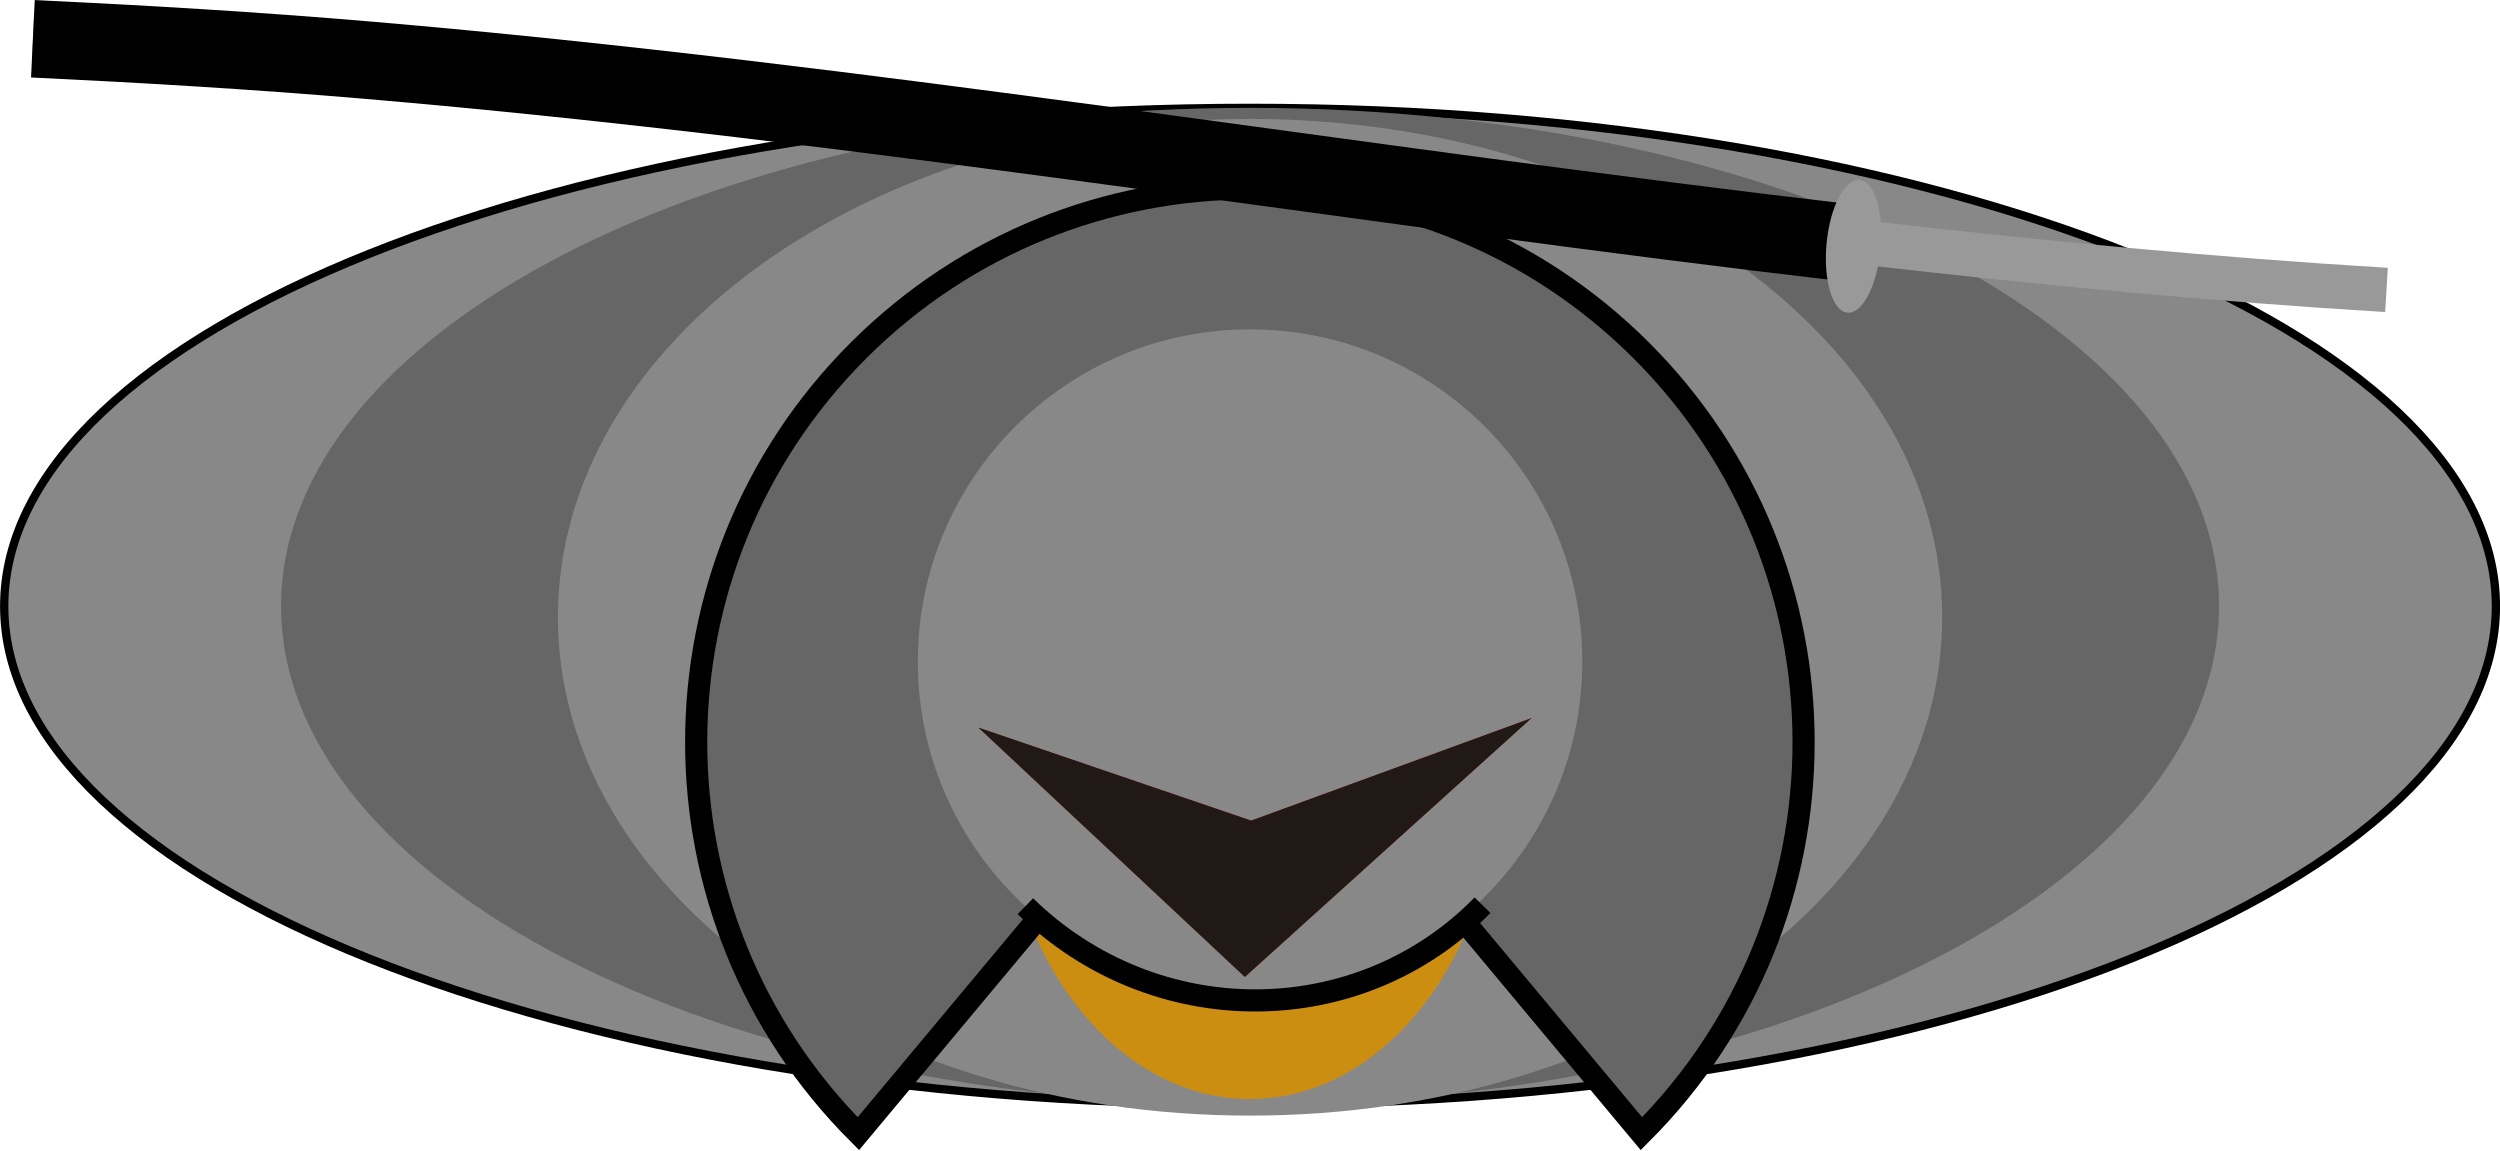
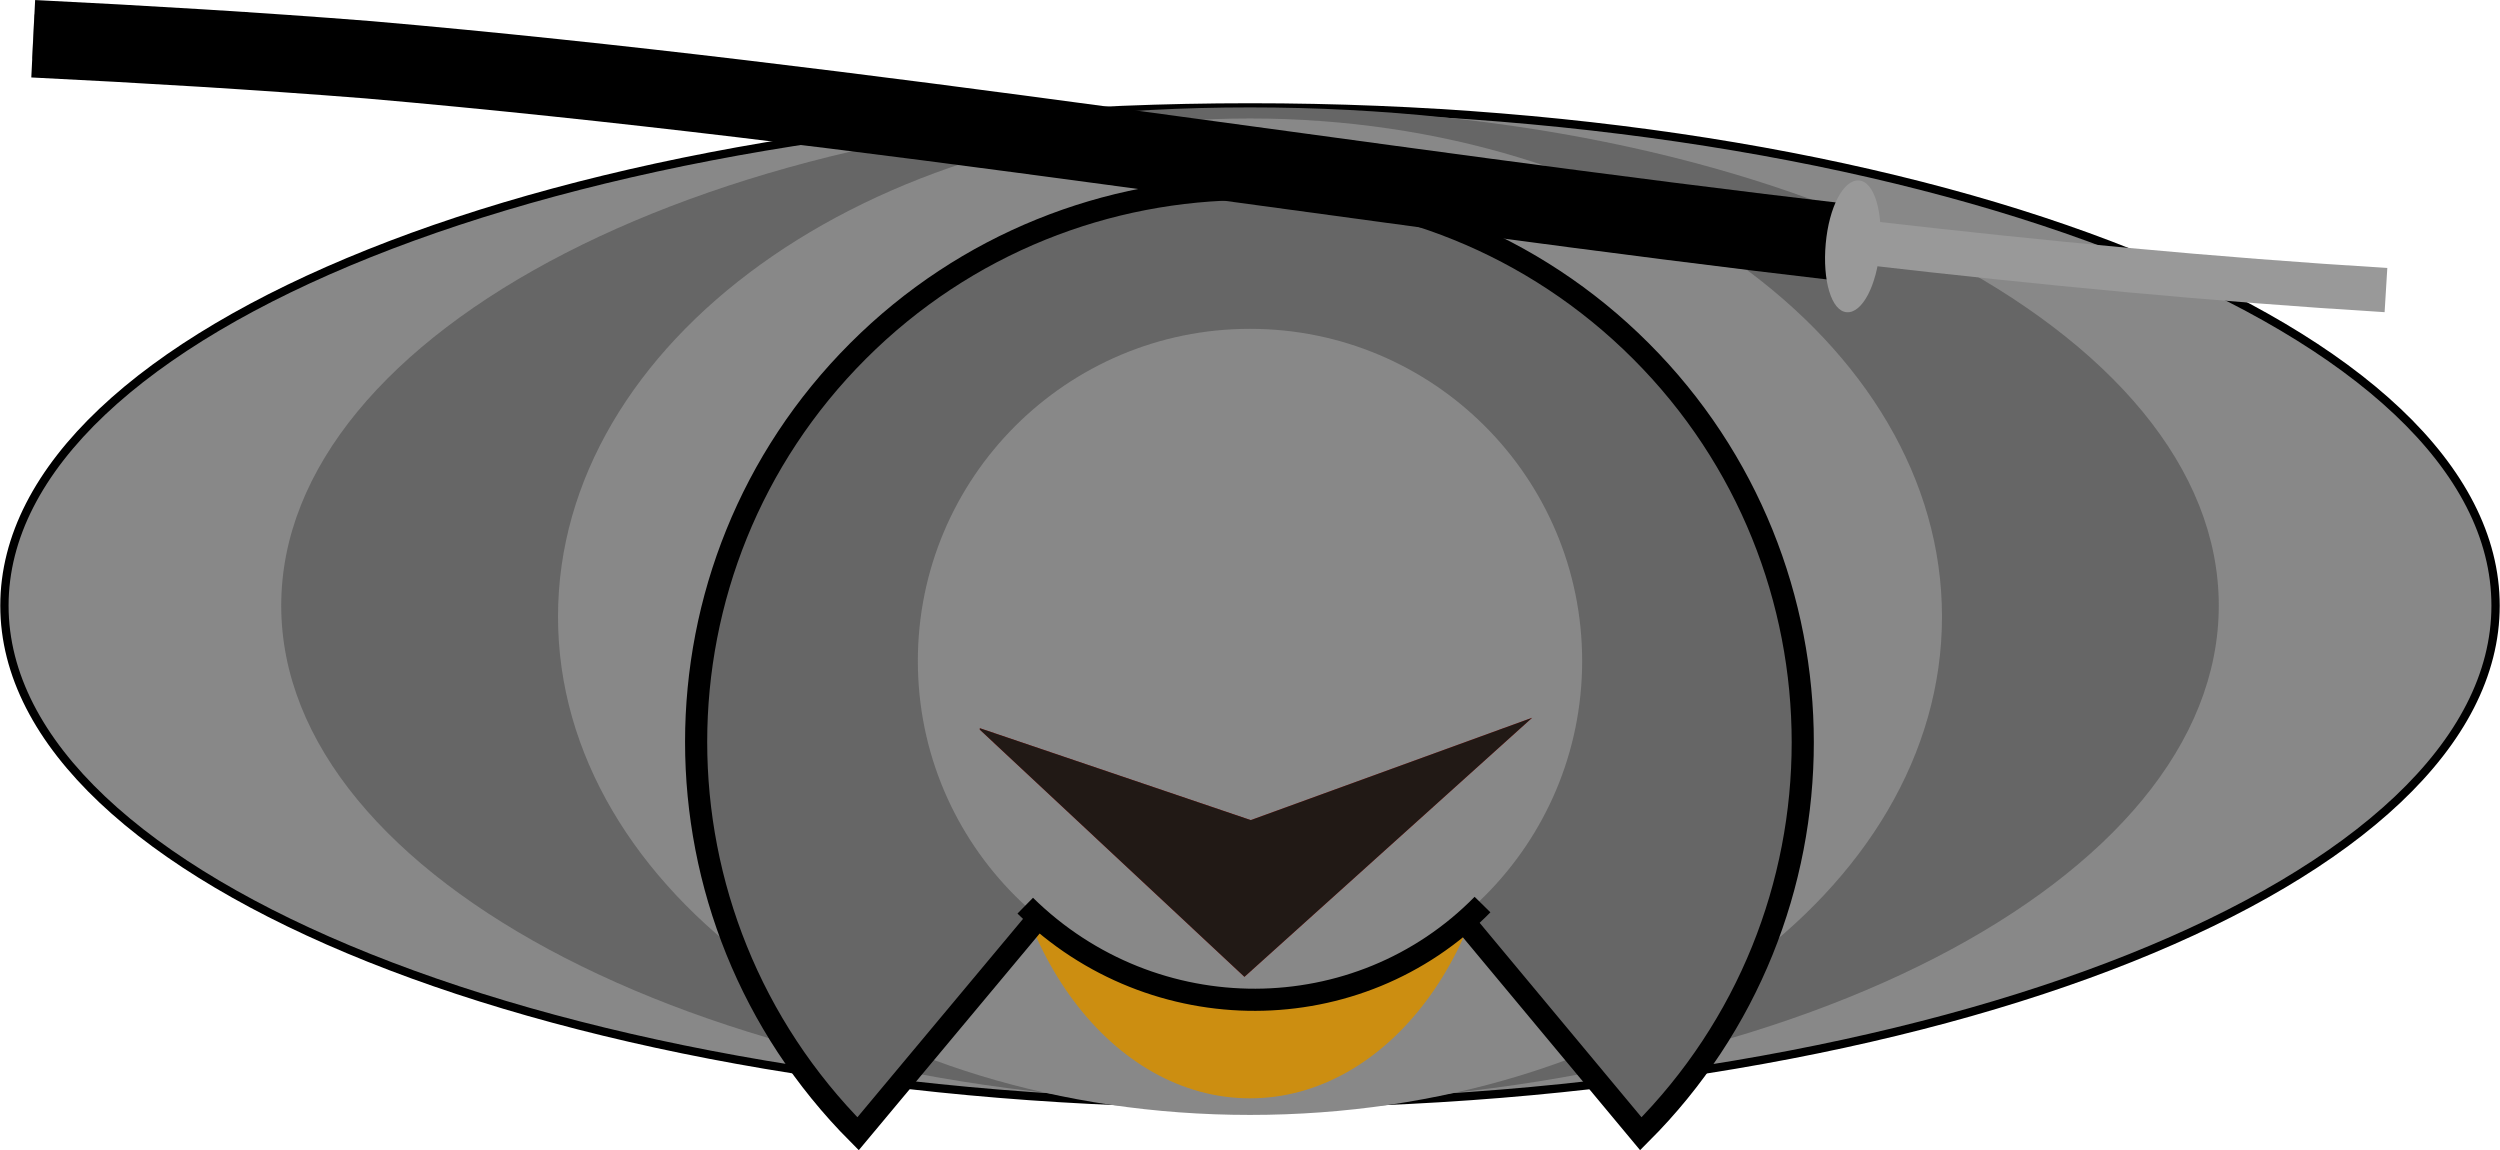
- <svg xmlns="http://www.w3.org/2000/svg" xmlns:xlink="http://www.w3.org/1999/xlink" viewBox="0 0 225.75 103.85">
-   <defs>
-     <symbol id="Flecha_3" data-name="Flecha 3" viewBox="0 0 23.18 21.53">
-       <polygon points="0 21.53 8.92 10.76 0 0 23.18 10.76 0 21.53" style="fill:#c1302d" />
-       <polygon points="0 21.53 8.92 10.76 0 0 23.18 10.76 0 21.53" style="fill:#211915" />
-     </symbol>
-   </defs>
+ <svg xmlns="http://www.w3.org/2000/svg" xmlns:xlink="http://www.w3.org/1999/xlink" version="1.1" id="Capa_1" x="0px" y="0px" viewBox="0 0 225.8 103.8" style="enable-background:new 0 0 225.8 103.8;" xml:space="preserve">
+   <style type="text/css">
+ 	.st0{fill:#C1302D;}
+ 	.st1{fill:#211915;}
+ 	.st2{fill:#888888;stroke:#000000;stroke-width:0.75;stroke-miterlimit:10;}
+ 	.st3{fill:#666666;}
+ 	.st4{fill:#888888;}
+ 	.st5{fill:#CC8E11;}
+ 	.st6{fill:#666666;stroke:#000000;stroke-width:2;stroke-miterlimit:10;}
+ 	.st7{fill:none;stroke:#000000;stroke-width:2;stroke-miterlimit:10;}
+ 	.st8{fill:none;stroke:#999999;stroke-width:4;stroke-miterlimit:10;}
+ 	.st9{fill:none;stroke:#000000;stroke-width:7;stroke-miterlimit:10;}
+ 	.st10{fill:#999999;}
+ </style>
+   <symbol id="Flecha_3" viewBox="-11.6 -10.8 23.2 21.5">
+     <polygon class="st0" points="-11.6,10.8 -2.7,0 -11.6,-10.8 11.6,0  " />
+     <polygon class="st1" points="-11.6,10.8 -2.7,0 -11.6,-10.8 11.6,0  " />
+   </symbol>
  <g id="svg">
-     <ellipse cx="112.88" cy="54.74" rx="112.5" ry="45" style="fill:#888888;stroke:#000;stroke-miterlimit:10;stroke-width:0.75px" />
-     <ellipse cx="112.88" cy="54.74" rx="87.5" ry="45" style="fill:#666666" />
-     <ellipse cx="112.88" cy="55.74" rx="62.5" ry="45" style="fill:#888888" />
-     <ellipse cx="112.87" cy="69.24" rx="22.5" ry="30" style="fill:#cc8e11" />
-     <path d="M450,200.27l-35.36,42.36a50,50,0,1,1,70.71,0Z" transform="translate(-337.13 -140.26)" style="fill:#666666;stroke:#000;stroke-miterlimit:10;stroke-width:2px" />
-     <circle cx="112.88" cy="59.74" r="30" style="fill:#888888" />
-     <use width="23.18" height="21.53" transform="matrix(-0.04, 0.99, -2.32, 0.04, 138.3, 64.84)" xlink:href="#Flecha_3" />
-     <path d="M429.72,222.09c11.65,11.38,30.11,11.34,41.28-.09" transform="translate(-337.13 -140.26)" style="fill:none;stroke:#000;stroke-miterlimit:10;stroke-width:2px" />
-     <path d="M267.44,77.73" transform="translate(-337.13 -140.26)" style="fill:none;stroke:#000;stroke-miterlimit:10;stroke-width:2px" />
-     <path d="M552.63,166.44c-62.19-3.74-125.31-16.5-187.66-21.39-5.51-.43-10.85-.73-10.85-.73-5.36-.33-10.08-.58-14-.76" transform="translate(-337.13 -140.26)" style="fill:none;stroke:#999;stroke-miterlimit:10;stroke-width:4px" />
-     <path d="M504.48,162.25c-44.73-5.19-89.19-12.72-134.08-16.55-10.08-.86-20.19-1.46-30.3-1.94" transform="translate(-337.13 -140.26)" style="fill:none;stroke:#000;stroke-miterlimit:10;stroke-width:7px" />
-     <path d="M502.07,162.24c-.31,3.31.52,6.11,1.87,6.25s2.69-2.43,3-5.74-.52-6.11-1.87-6.25S502.38,158.93,502.07,162.24Z" transform="translate(-337.13 -140.26)" style="fill:#999" />
+     <ellipse class="st2" cx="112.9" cy="54.7" rx="112.5" ry="45" />
+     <ellipse class="st3" cx="112.9" cy="54.7" rx="87.5" ry="45" />
+     <ellipse class="st4" cx="112.9" cy="55.7" rx="62.5" ry="45" />
+     <ellipse class="st5" cx="112.9" cy="69.2" rx="22.5" ry="30" />
+     <path class="st6" d="M112.9,60l-35.4,42.4C58,82.8,58,51.2,77.5,31.7c19.5-19.5,51.2-19.5,70.7,0s19.5,51.2,0,70.7c0,0,0,0,0,0   L112.9,60z" />
+     <circle class="st4" cx="112.9" cy="59.7" r="30" />
+     <use xlink:href="#Flecha_3" width="23.2" height="21.5" x="-11.6" y="-10.8" transform="matrix(-4.000000e-02 0.99 -2.32 4.000000e-02 112.8616 76.7447)" style="overflow:visible;" />
+     <path class="st7" d="M92.6,81.8c11.6,11.4,30.1,11.3,41.3-0.1" />
+     <path class="st7" d="M-69.7-62.5" />
+     <path class="st8" d="M215.5,26.2C153.3,22.4,90.2,9.7,27.8,4.8C22.3,4.4,17,4.1,17,4.1C11.6,3.7,6.9,3.5,3,3.3" />
+     <path class="st9" d="M167.4,22C122.6,16.8,78.2,9.3,33.3,5.4C23.2,4.6,13.1,4,3,3.5" />
+     <path class="st10" d="M164.9,22c-0.3,3.3,0.5,6.1,1.9,6.2s2.7-2.4,3-5.7s-0.5-6.1-1.9-6.2S165.2,18.7,164.9,22z" />
  </g>
</svg>
